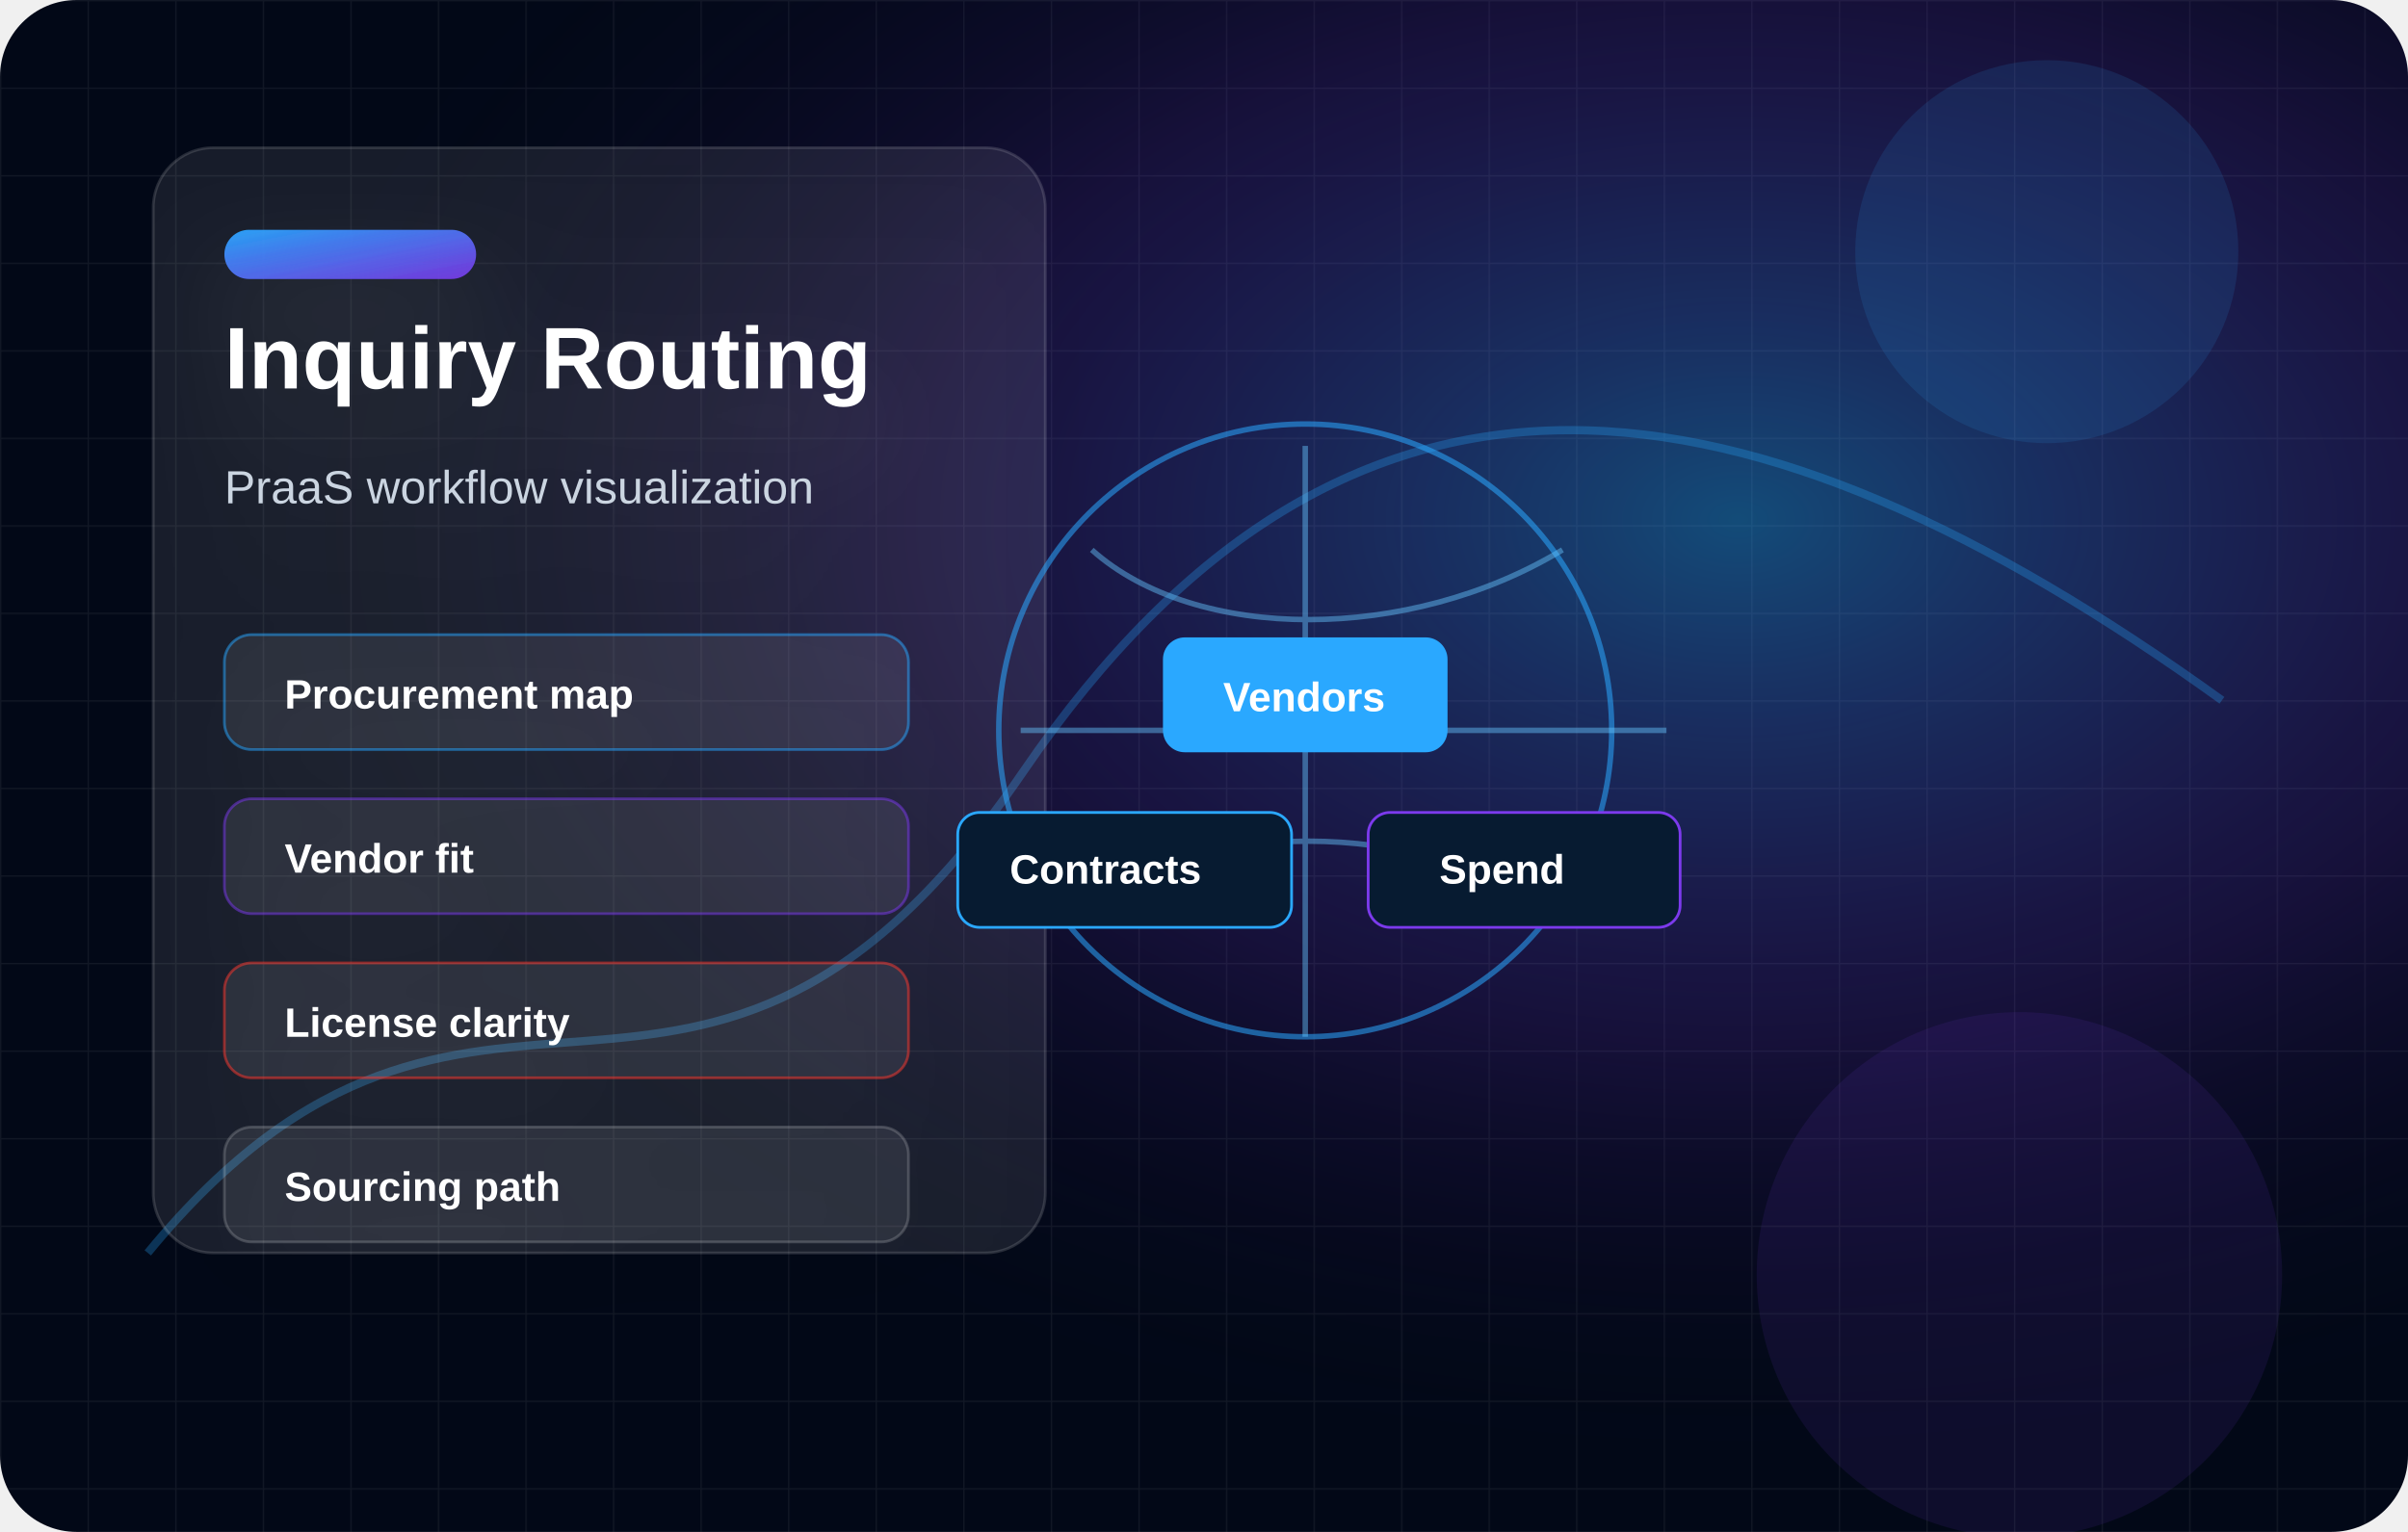
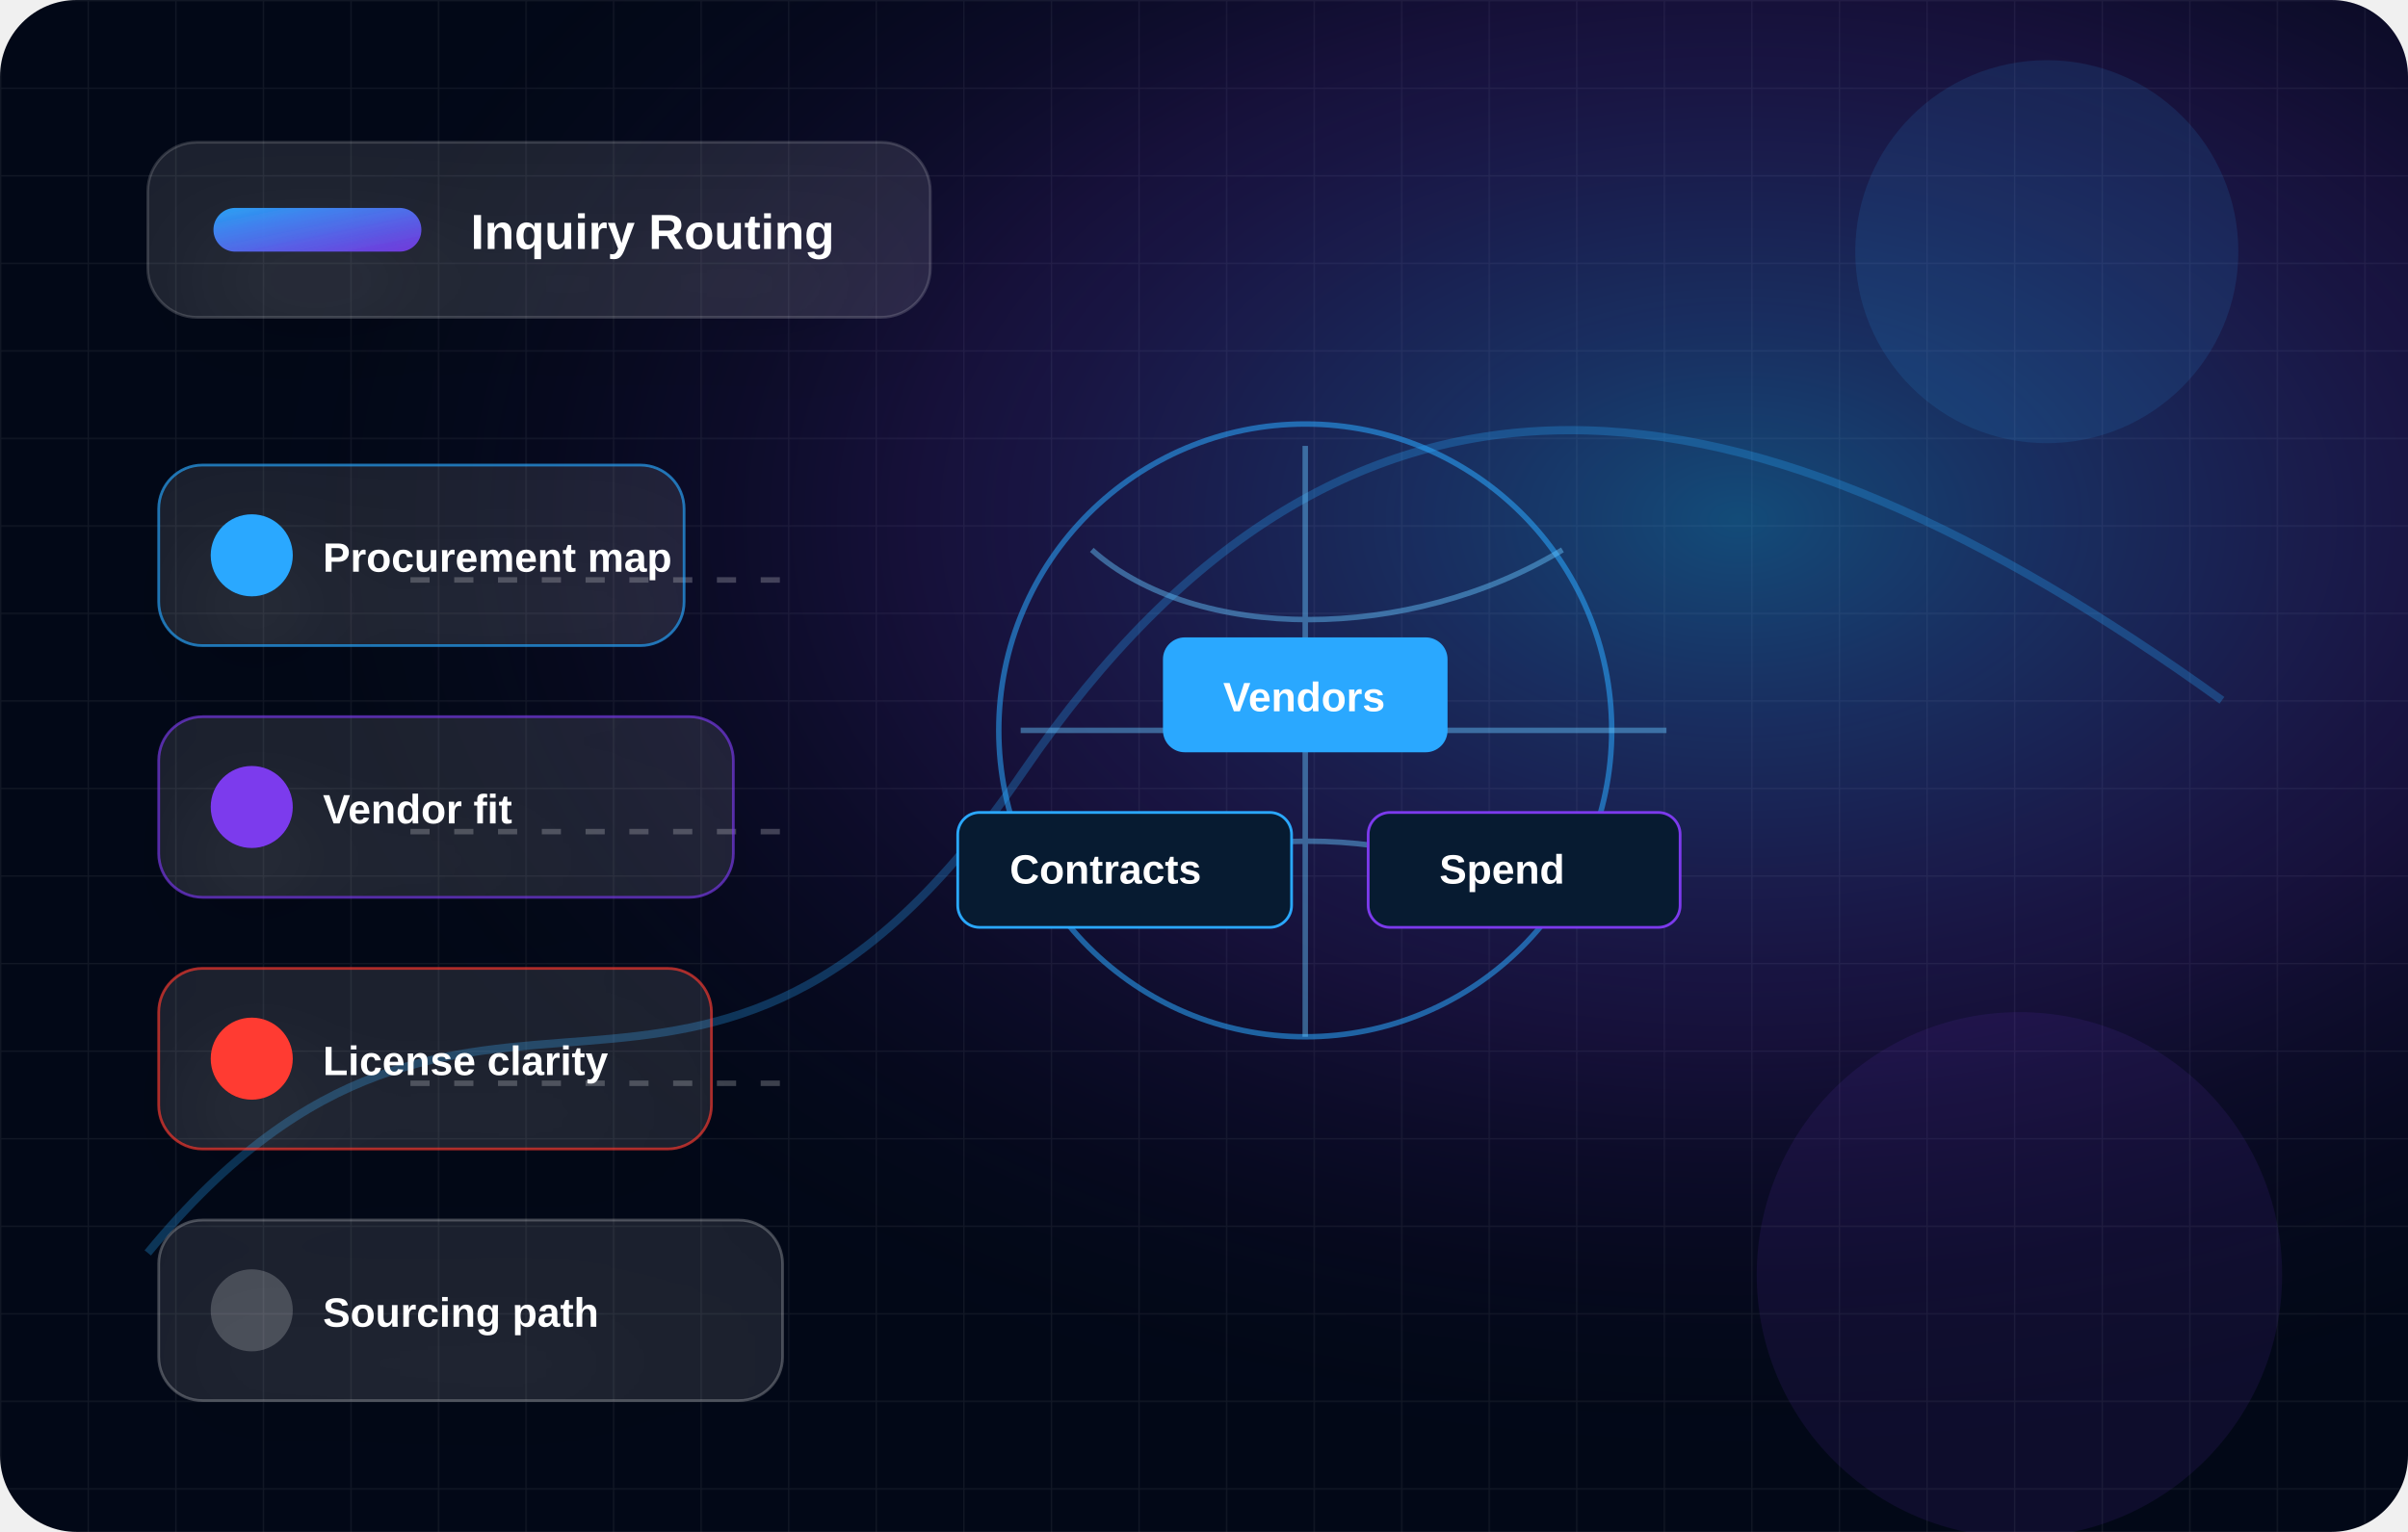
<svg xmlns="http://www.w3.org/2000/svg" width="880" height="560" viewBox="0 0 880 560" role="img" aria-labelledby="title desc">
  <defs>
    <linearGradient id="g" x1="0" y1="0" x2="1" y2="1">
      <stop offset="0" stop-color="#2AA8FF" stop-opacity=".95" />
      <stop offset="1" stop-color="#7C3AED" stop-opacity=".9" />
    </linearGradient>
    <radialGradient id="r" cx=".72" cy=".34" r=".62">
      <stop offset="0" stop-color="#2AA8FF" stop-opacity=".42" />
      <stop offset=".55" stop-color="#7C3AED" stop-opacity=".16" />
      <stop offset="1" stop-color="#020817" stop-opacity="0" />
    </radialGradient>
    <pattern id="grid" width="32" height="32" patternUnits="userSpaceOnUse">
      <path d="M32 0H0V32" fill="none" stroke="#ffffff" stroke-opacity=".06" />
    </pattern>
    <filter id="s" x="-20%" y="-20%" width="140%" height="140%">
      <feDropShadow dx="0" dy="18" stdDeviation="18" flood-color="#000000" flood-opacity=".28" />
    </filter>
  </defs>
  <rect width="880" height="560" rx="28" fill="#020817" />
  <rect width="880" height="560" rx="28" fill="url(#grid)" />
  <rect width="880" height="560" rx="28" fill="url(#r)" />
  <path d="M54 458 C174 312 255 456 374 282 S640 132 812 256" fill="none" stroke="#2AA8FF" stroke-width="3" stroke-opacity=".28" />
-   <g filter="url(#s)">
-     <rect x="56" y="54" width="326" height="404" rx="22" fill="rgba(255,255,255,.08)" stroke="rgba(255,255,255,.14)" />
-     <rect x="82" y="84" width="92" height="18" rx="9" fill="url(#g)" />
-     <text x="82" y="142" font-family="Segoe UI, Arial" font-size="32" font-weight="850" fill="#fff">Inquiry Routing</text>
-     <text x="82" y="184" font-family="Segoe UI, Arial" font-size="17" fill="#cbd5e1">PraaS workflow visualization</text>
-     <g font-family="Segoe UI, Arial" font-size="15" font-weight="800" fill="#fff">
-       <rect x="82" y="232" width="250" height="42" rx="10" fill="rgba(255,255,255,.08)" stroke="#2AA8FF" stroke-opacity=".5" />
-       <text x="104" y="259">Procurement map</text>
-       <rect x="82" y="292" width="250" height="42" rx="10" fill="rgba(255,255,255,.08)" stroke="#7C3AED" stroke-opacity=".5" />
-       <text x="104" y="319">Vendor fit</text>
-       <rect x="82" y="352" width="250" height="42" rx="10" fill="rgba(255,255,255,.08)" stroke="#ff3b30" stroke-opacity=".5" />
-       <text x="104" y="379">License clarity</text>
-       <rect x="82" y="412" width="250" height="42" rx="10" fill="rgba(255,255,255,.08)" stroke="#ffffff" stroke-opacity=".18" />
-       <text x="104" y="439">Sourcing path</text>
+   <g filter="url(#s)" font-family="Segoe UI, Arial">
+     <rect x="54" y="52" width="286" height="64" rx="18" fill="#ffffff" fill-opacity=".1" stroke="#ffffff" stroke-opacity=".16" />
+     <rect x="78" y="76" width="76" height="16" rx="8" fill="url(#g)" />
+     <text x="172" y="91" font-size="18" font-weight="850" fill="#fff">Inquiry Routing</text>
+     <g stroke="#ffffff" stroke-opacity=".22" stroke-width="2" stroke-dasharray="7 9">
+       <path d="M150 212 H290" />
+       <path d="M150 304 H290" />
+       <path d="M150 396 H290" />
+     </g>
+     <g>
+       <rect x="58" y="170" width="192" height="66" rx="16" fill="#ffffff" fill-opacity=".09" stroke="#2AA8FF" stroke-opacity=".65" />
+       <circle cx="92" cy="203" r="15" fill="#2AA8FF" />
+       <text x="118" y="209" font-size="15" font-weight="850" fill="#fff">Procurement map</text>
+       <rect x="58" y="262" width="210" height="66" rx="16" fill="#ffffff" fill-opacity=".09" stroke="#7C3AED" stroke-opacity=".65" />
+       <circle cx="92" cy="295" r="15" fill="#7C3AED" />
+       <text x="118" y="301" font-size="15" font-weight="850" fill="#fff">Vendor fit</text>
+       <rect x="58" y="354" width="202" height="66" rx="16" fill="#ffffff" fill-opacity=".09" stroke="#ff3b30" stroke-opacity=".65" />
+       <circle cx="92" cy="387" r="15" fill="#ff3b30" />
+       <text x="118" y="393" font-size="15" font-weight="850" fill="#fff">License clarity</text>
+       <rect x="58" y="446" width="228" height="66" rx="16" fill="#ffffff" fill-opacity=".09" stroke="#ffffff" stroke-opacity=".24" />
+       <circle cx="92" cy="479" r="15" fill="#fff" fill-opacity=".2" />
+       <text x="118" y="485" font-size="15" font-weight="850" fill="#fff">Sourcing path</text>
    </g>
  </g>
  <g class="motif procurement" transform="translate(345 155)">
    <circle cx="132" cy="112" r="112" fill="none" stroke="#2AA8FF" stroke-width="2" stroke-opacity=".55" />
    <path d="M28 112 H264 M132 8 V224 M54 46 C92 80 170 80 226 46 M54 178 C92 144 170 144 226 178" fill="none" stroke="#66c7ff" stroke-width="2" stroke-opacity=".45" />
    <g fill="#fff" font-family="Segoe UI, Arial" font-weight="800" font-size="15">
      <rect x="80" y="78" width="104" height="42" rx="8" fill="#2AA8FF" />
      <text x="102" y="105">Vendors</text>
      <rect x="5" y="142" width="122" height="42" rx="8" fill="#071b31" stroke="#2AA8FF" />
      <text x="24" y="168">Contracts</text>
      <rect x="155" y="142" width="114" height="42" rx="8" fill="#071b31" stroke="#7C3AED" />
      <text x="181" y="168">Spend</text>
    </g>
  </g>
  <circle cx="748" cy="92" r="70" fill="#2AA8FF" opacity=".12" />
  <circle cx="738" cy="466" r="96" fill="#7C3AED" opacity=".1" />
</svg>
